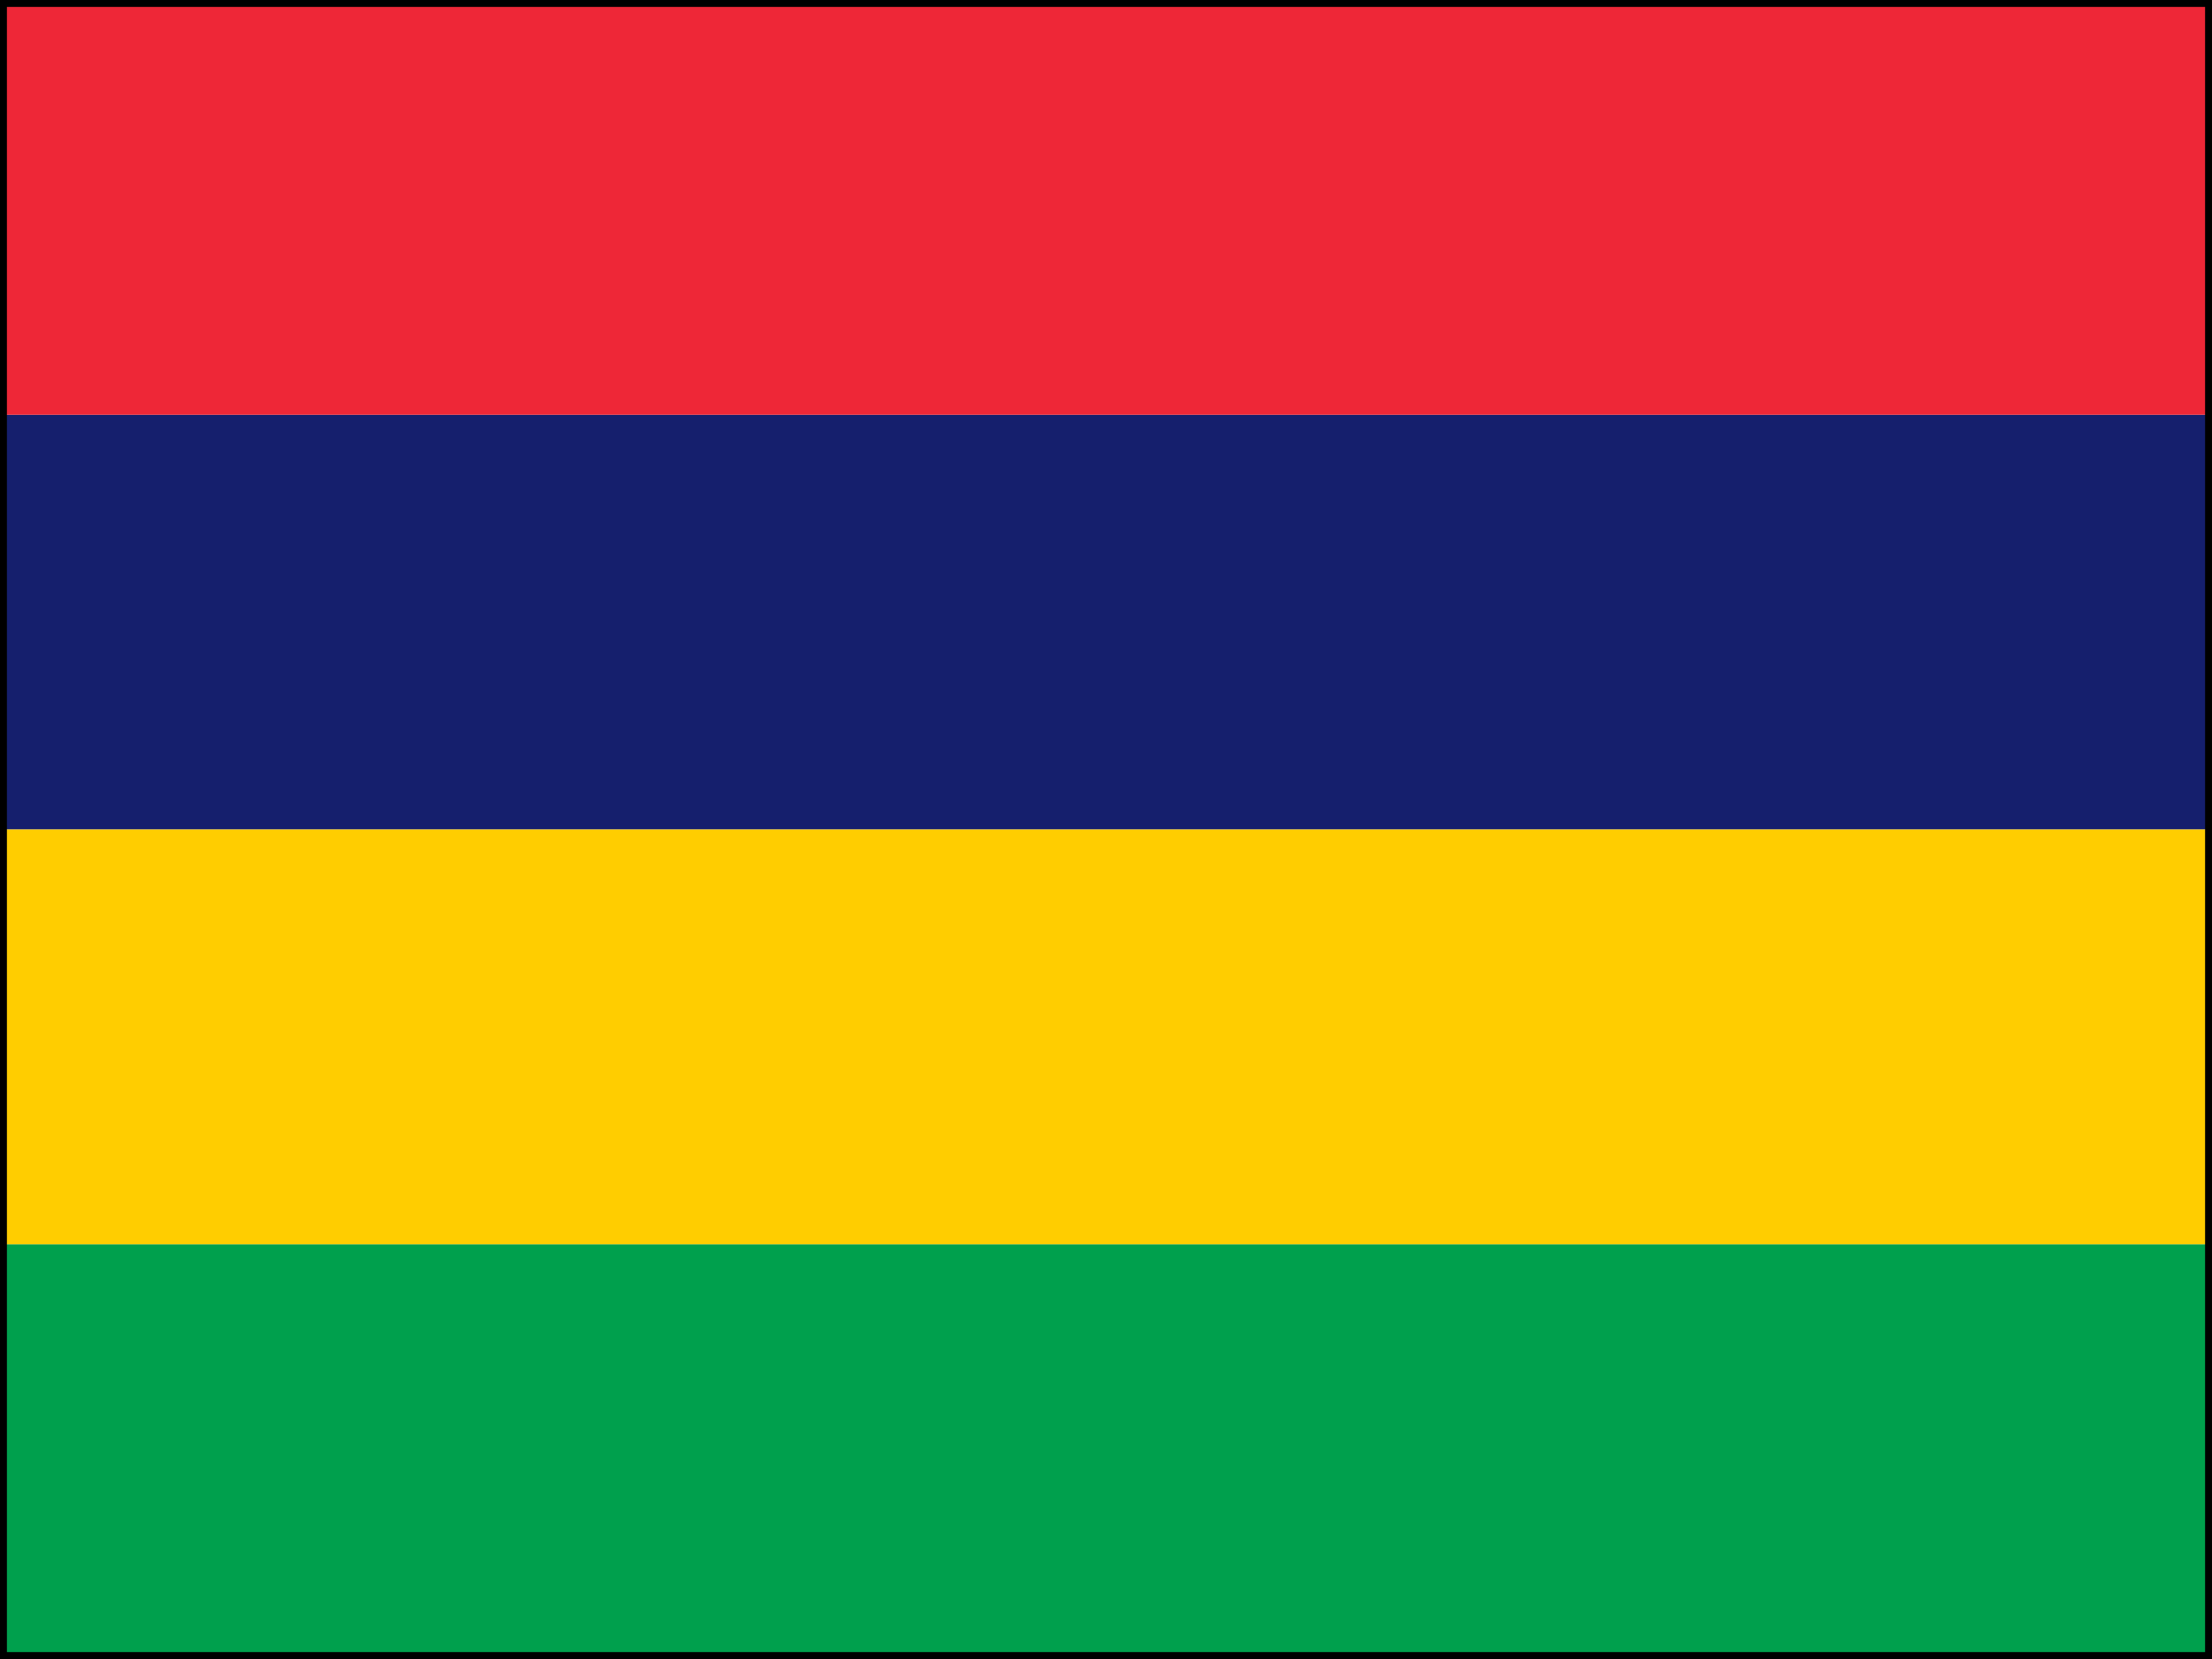
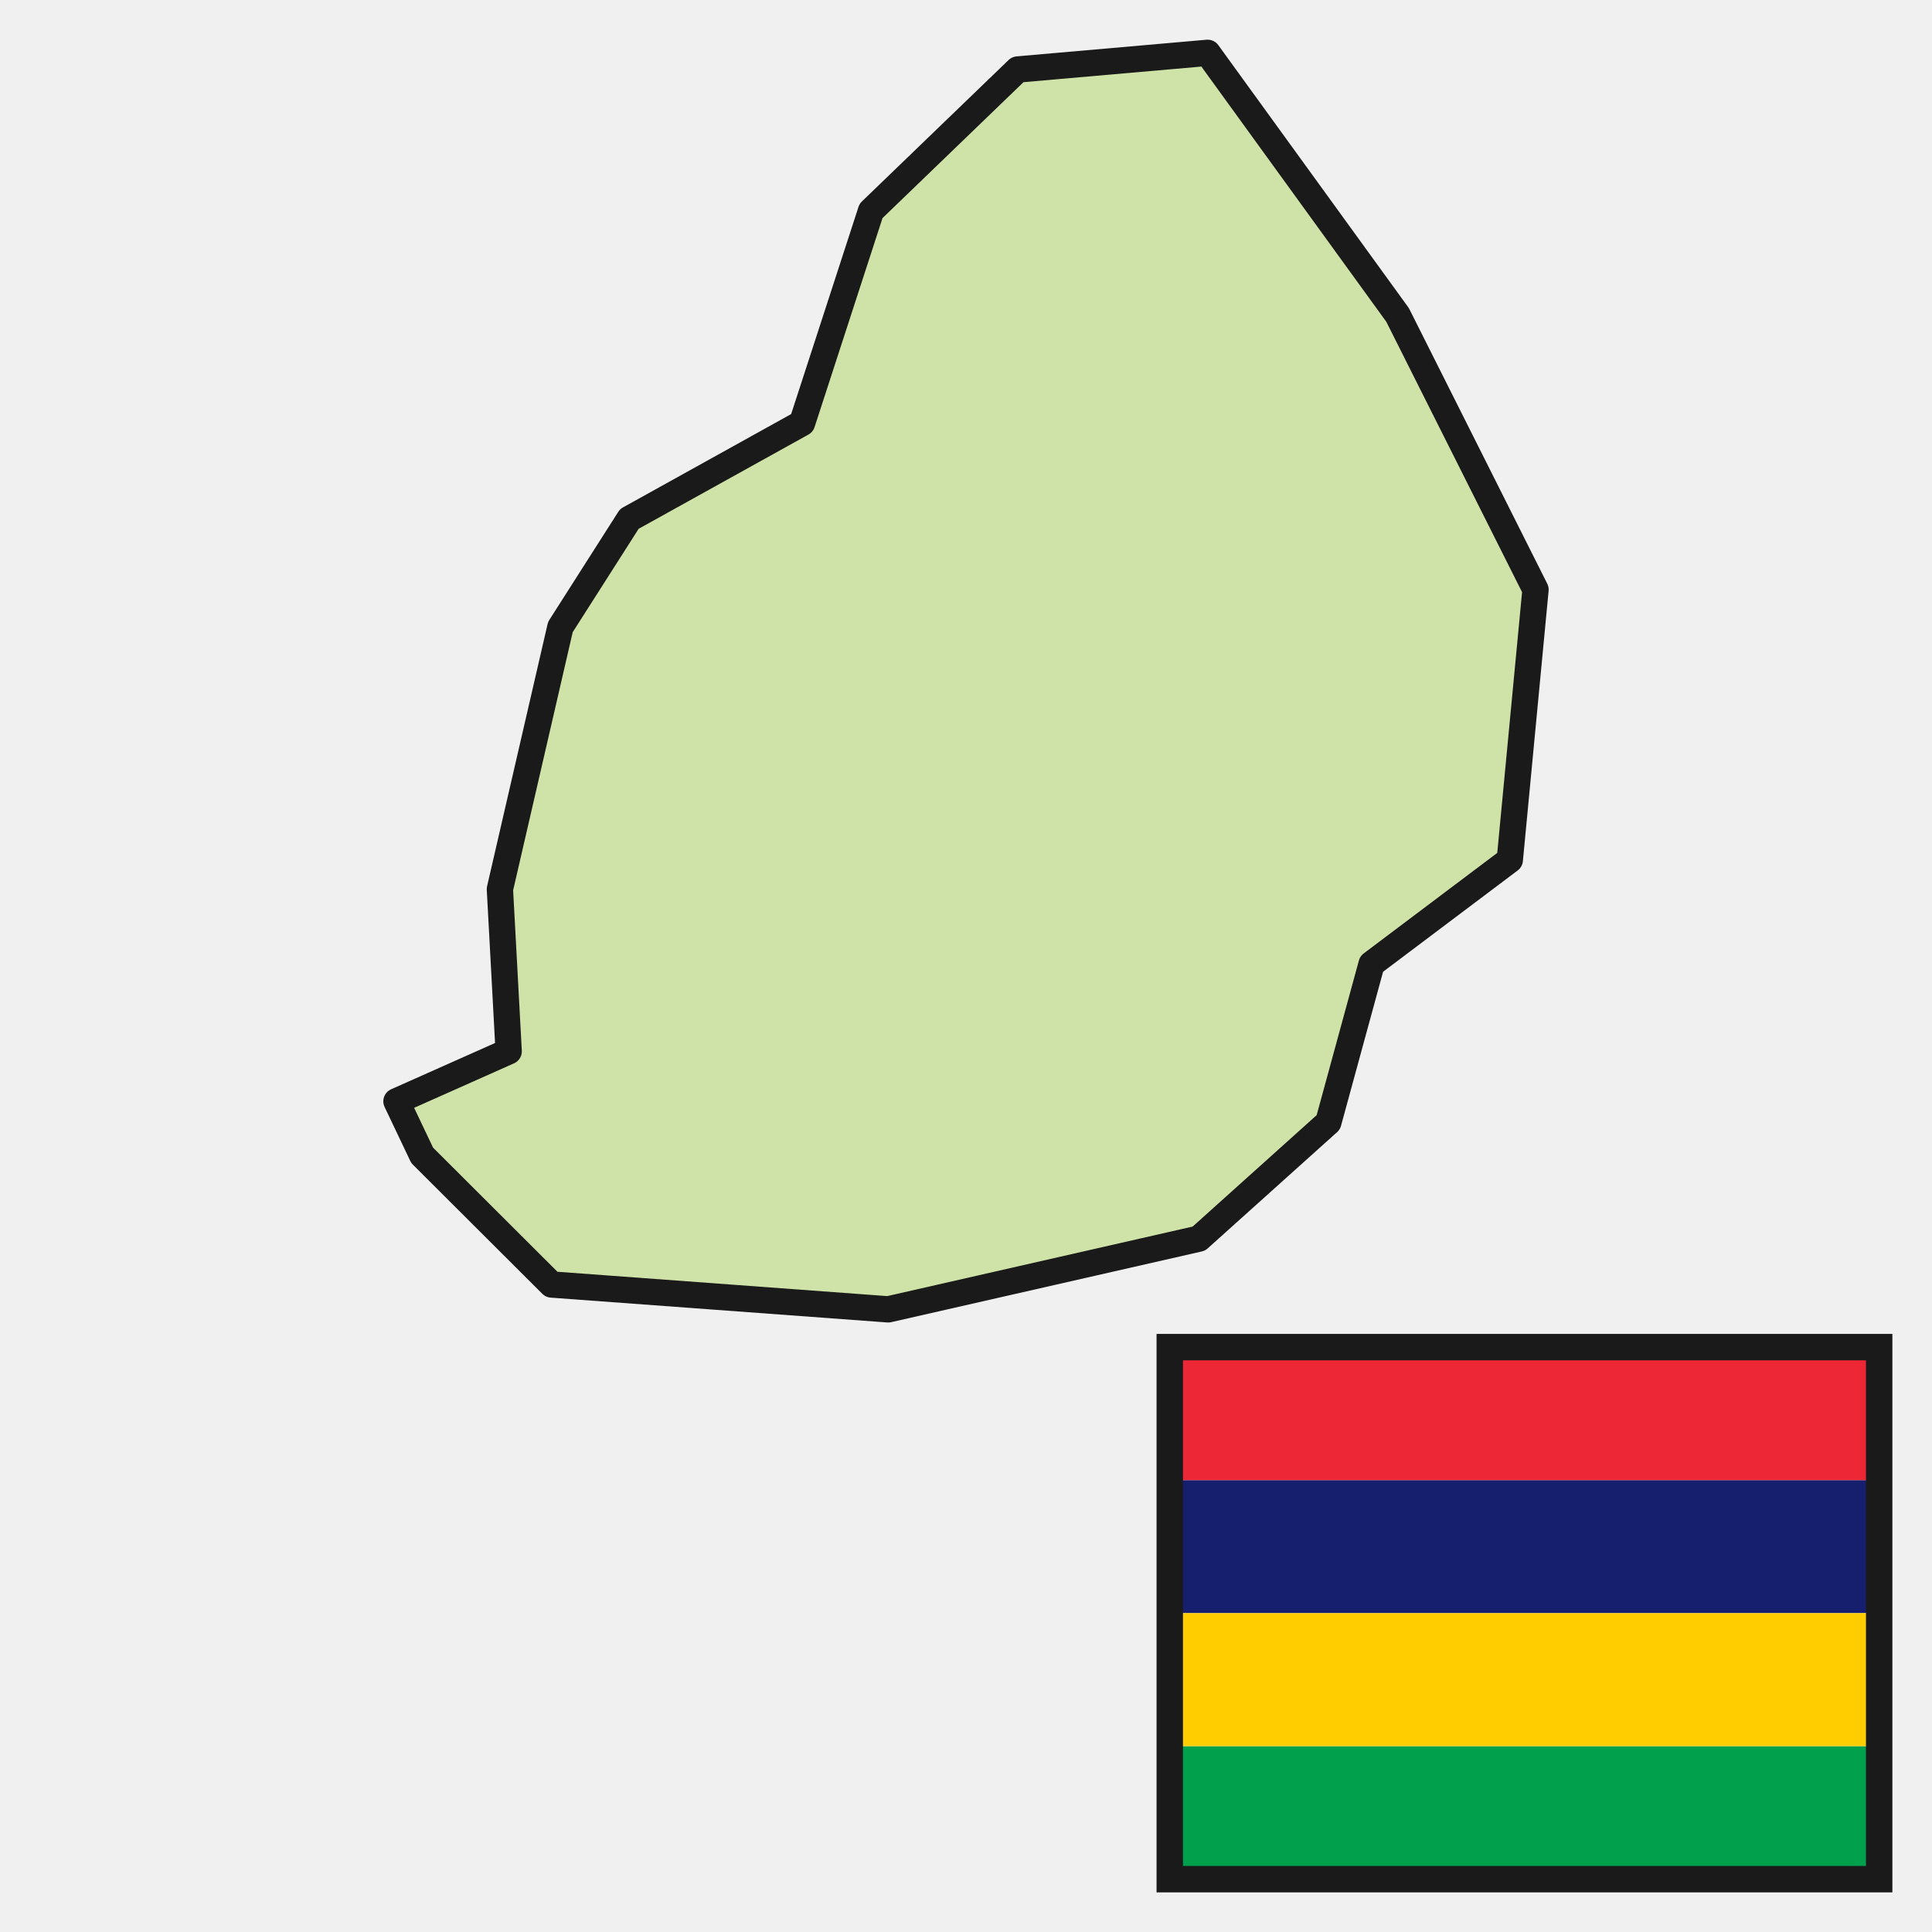
- <svg xmlns="http://www.w3.org/2000/svg" id="flag-icons-mu" viewBox="0 0 640 480" data-copyright="© 2026 Sensory App House">
-   <g fill-rule="evenodd">
-     <path fill="#00a04d" d="M0 360h640v120H0z" />
-     <path fill="#151f6d" d="M0 120h640v120H0z" />
-     <path fill="#ee2737" d="M0 0h640v120H0z" />
-     <path fill="#ffcd00" d="M0 240h640v120H0z" />
+ <svg xmlns="http://www.w3.org/2000/svg" viewBox="0 0 512 512">
+   <g transform="translate(57.75 -17.75) scale(0.7744)">
+     <path d="M 335.7 446.8 L 229.4 471.0 L 114.2 462.5 L 69.9 418.3 L 61.1 399.8 L 99.5 382.7 L 96.5 327.2 L 117.2 237.5 L 140.8 200.5 L 199.9 167.7 L 223.5 95.1 L 273.7 46.7 L 338.7 41.0 L 403.7 130.7 L 450.9 224.7 L 442.1 317.2 L 394.8 352.8 L 380.0 407.0 L 335.7 446.8 Z" fill="#cfe3a8" stroke="#1a1a1a" stroke-width="9" stroke-linejoin="round" fill-rule="evenodd" />
  </g>
-   <rect x="1" y="1" width="638" height="478" fill="none" stroke="#000000" stroke-width="2" />
+   <rect x="310" y="357" width="188" height="141" fill="#ffffff" />
+   <g transform="translate(310 357) scale(0.29375)">
+     <g fill-rule="evenodd">
+       <path fill="#00a04d" d="M0 360h640v120H0z" />
+       <path fill="#151f6d" d="M0 120h640v120H0z" />
+       <path fill="#ee2737" d="M0 0h640v120H0z" />
+       <path fill="#ffcd00" d="M0 240h640v120H0z" />
+     </g>
+     <rect x="1" y="1" width="638" height="478" fill="none" stroke="#000000" stroke-width="2" />
+   </g>
+   <rect x="310" y="357" width="188" height="141" fill="none" stroke="#1a1a1a" stroke-width="7" />
</svg>
